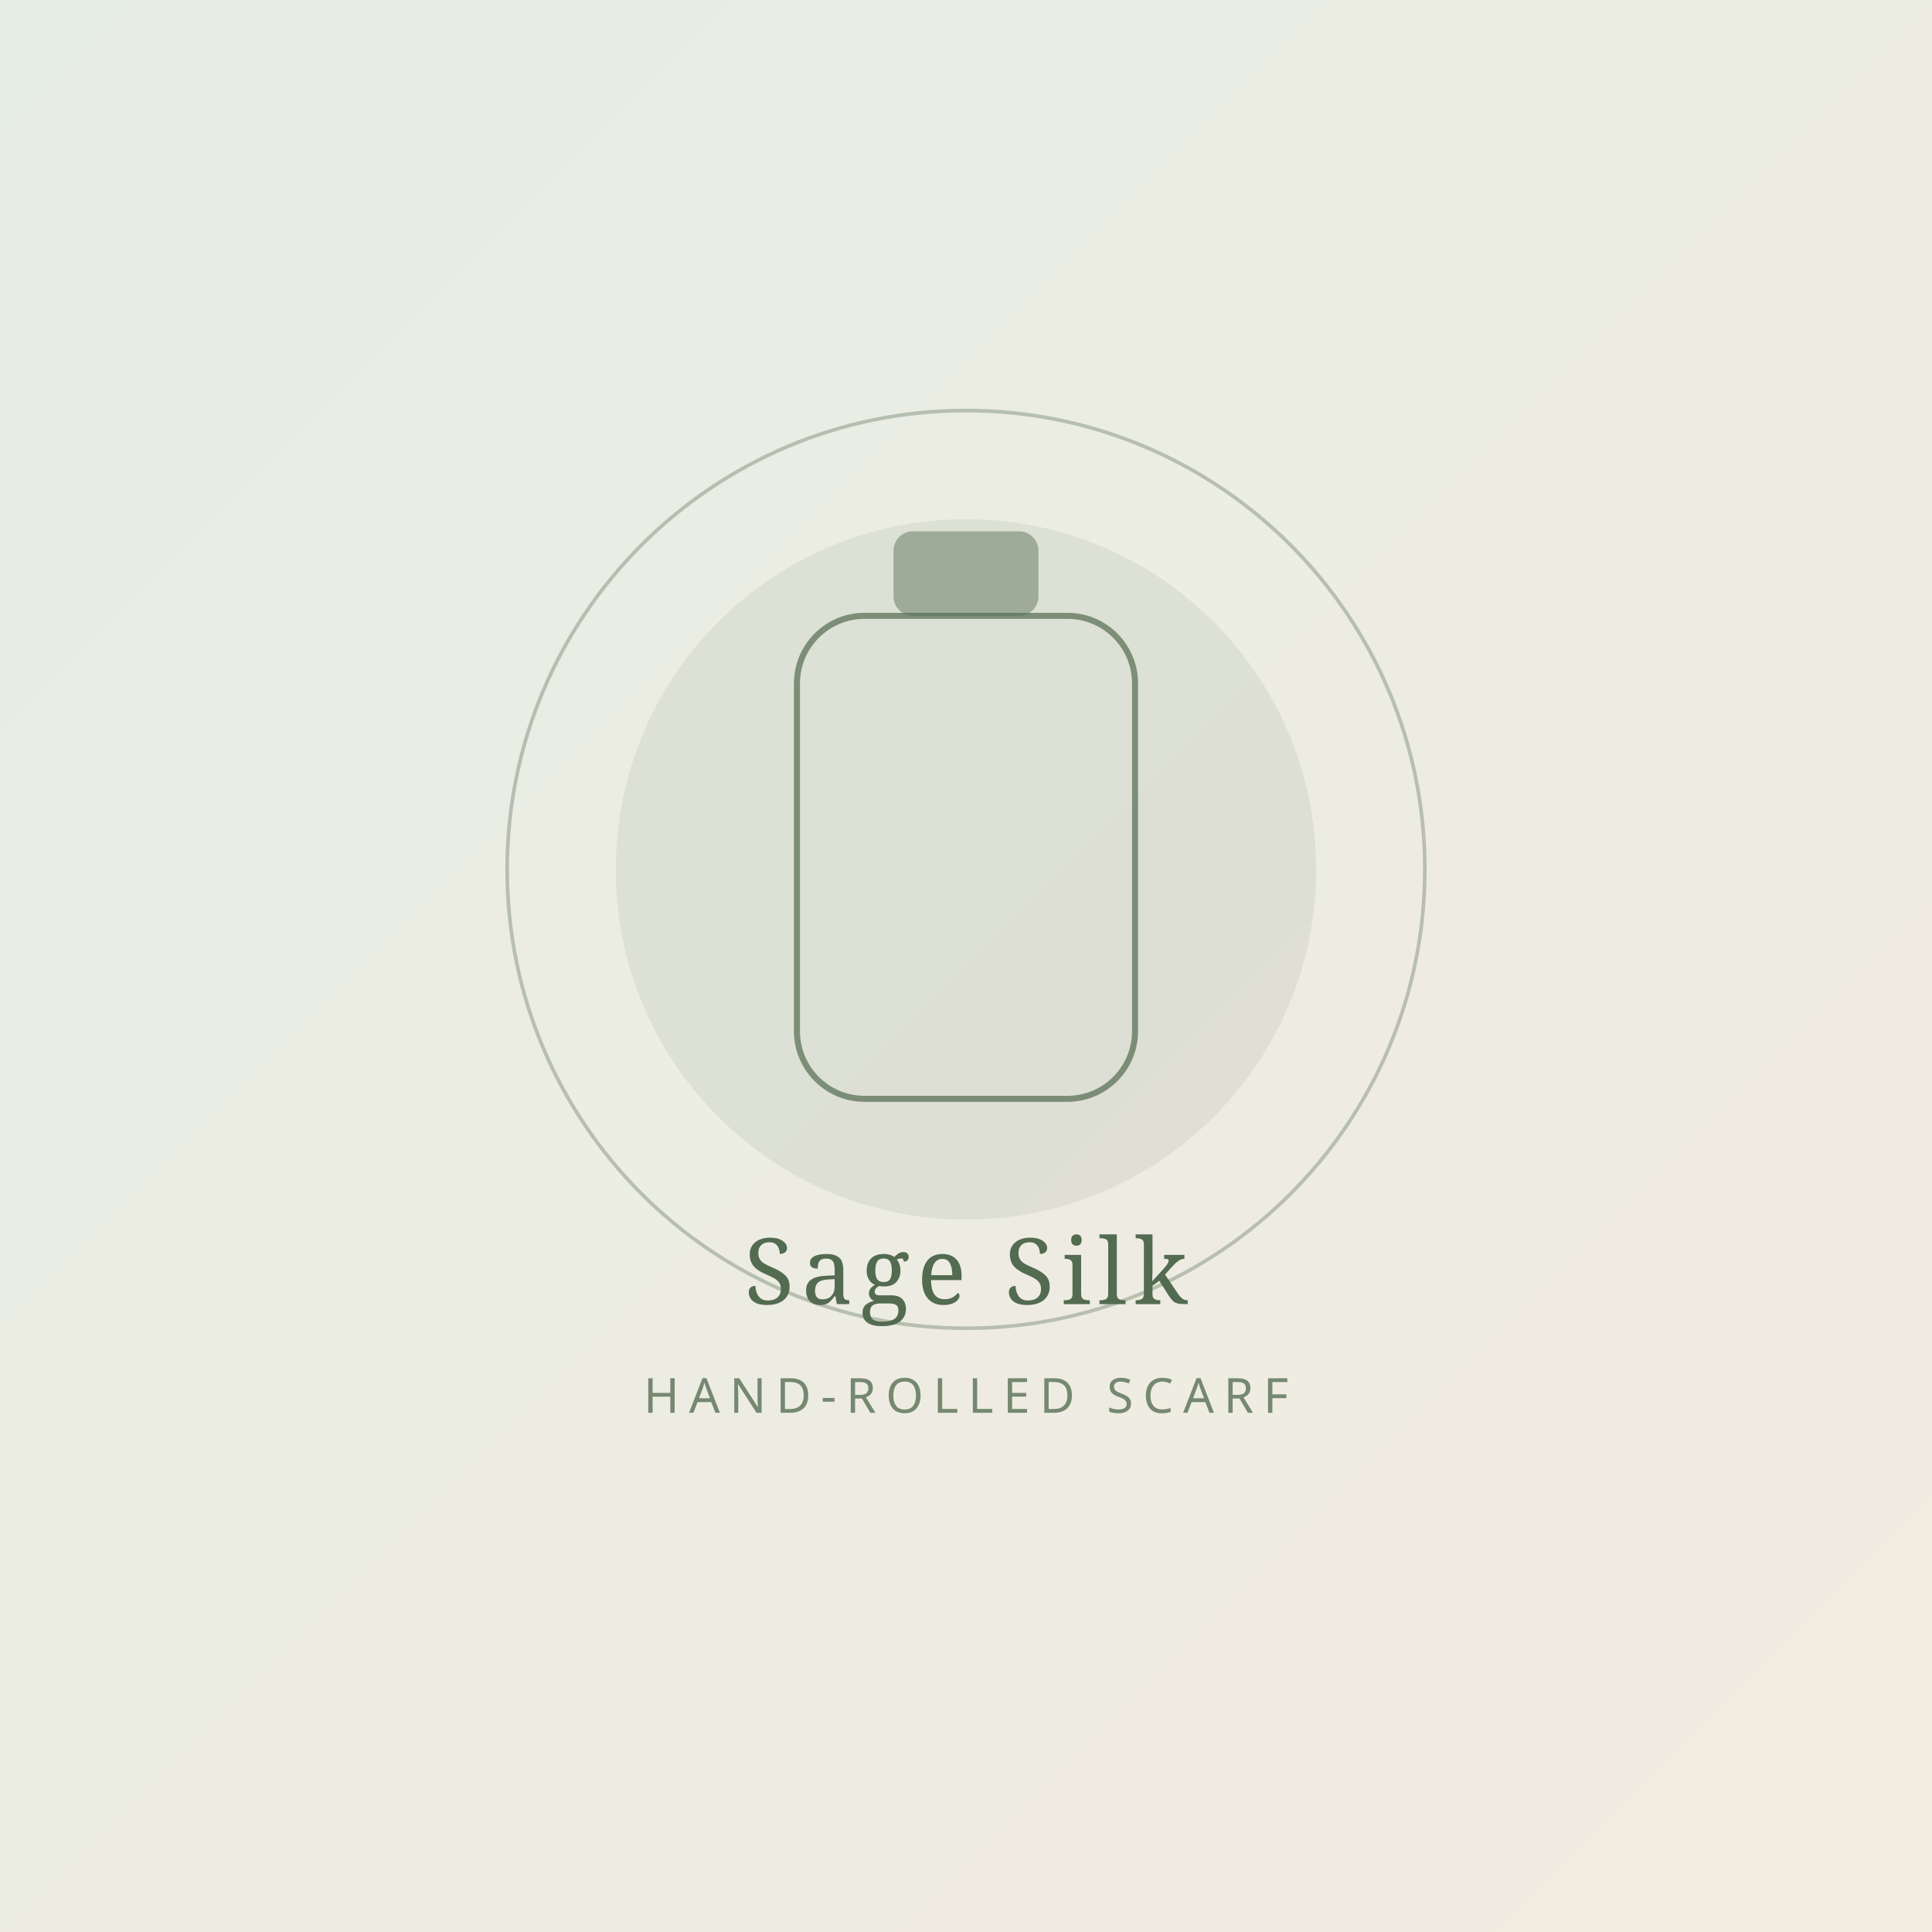
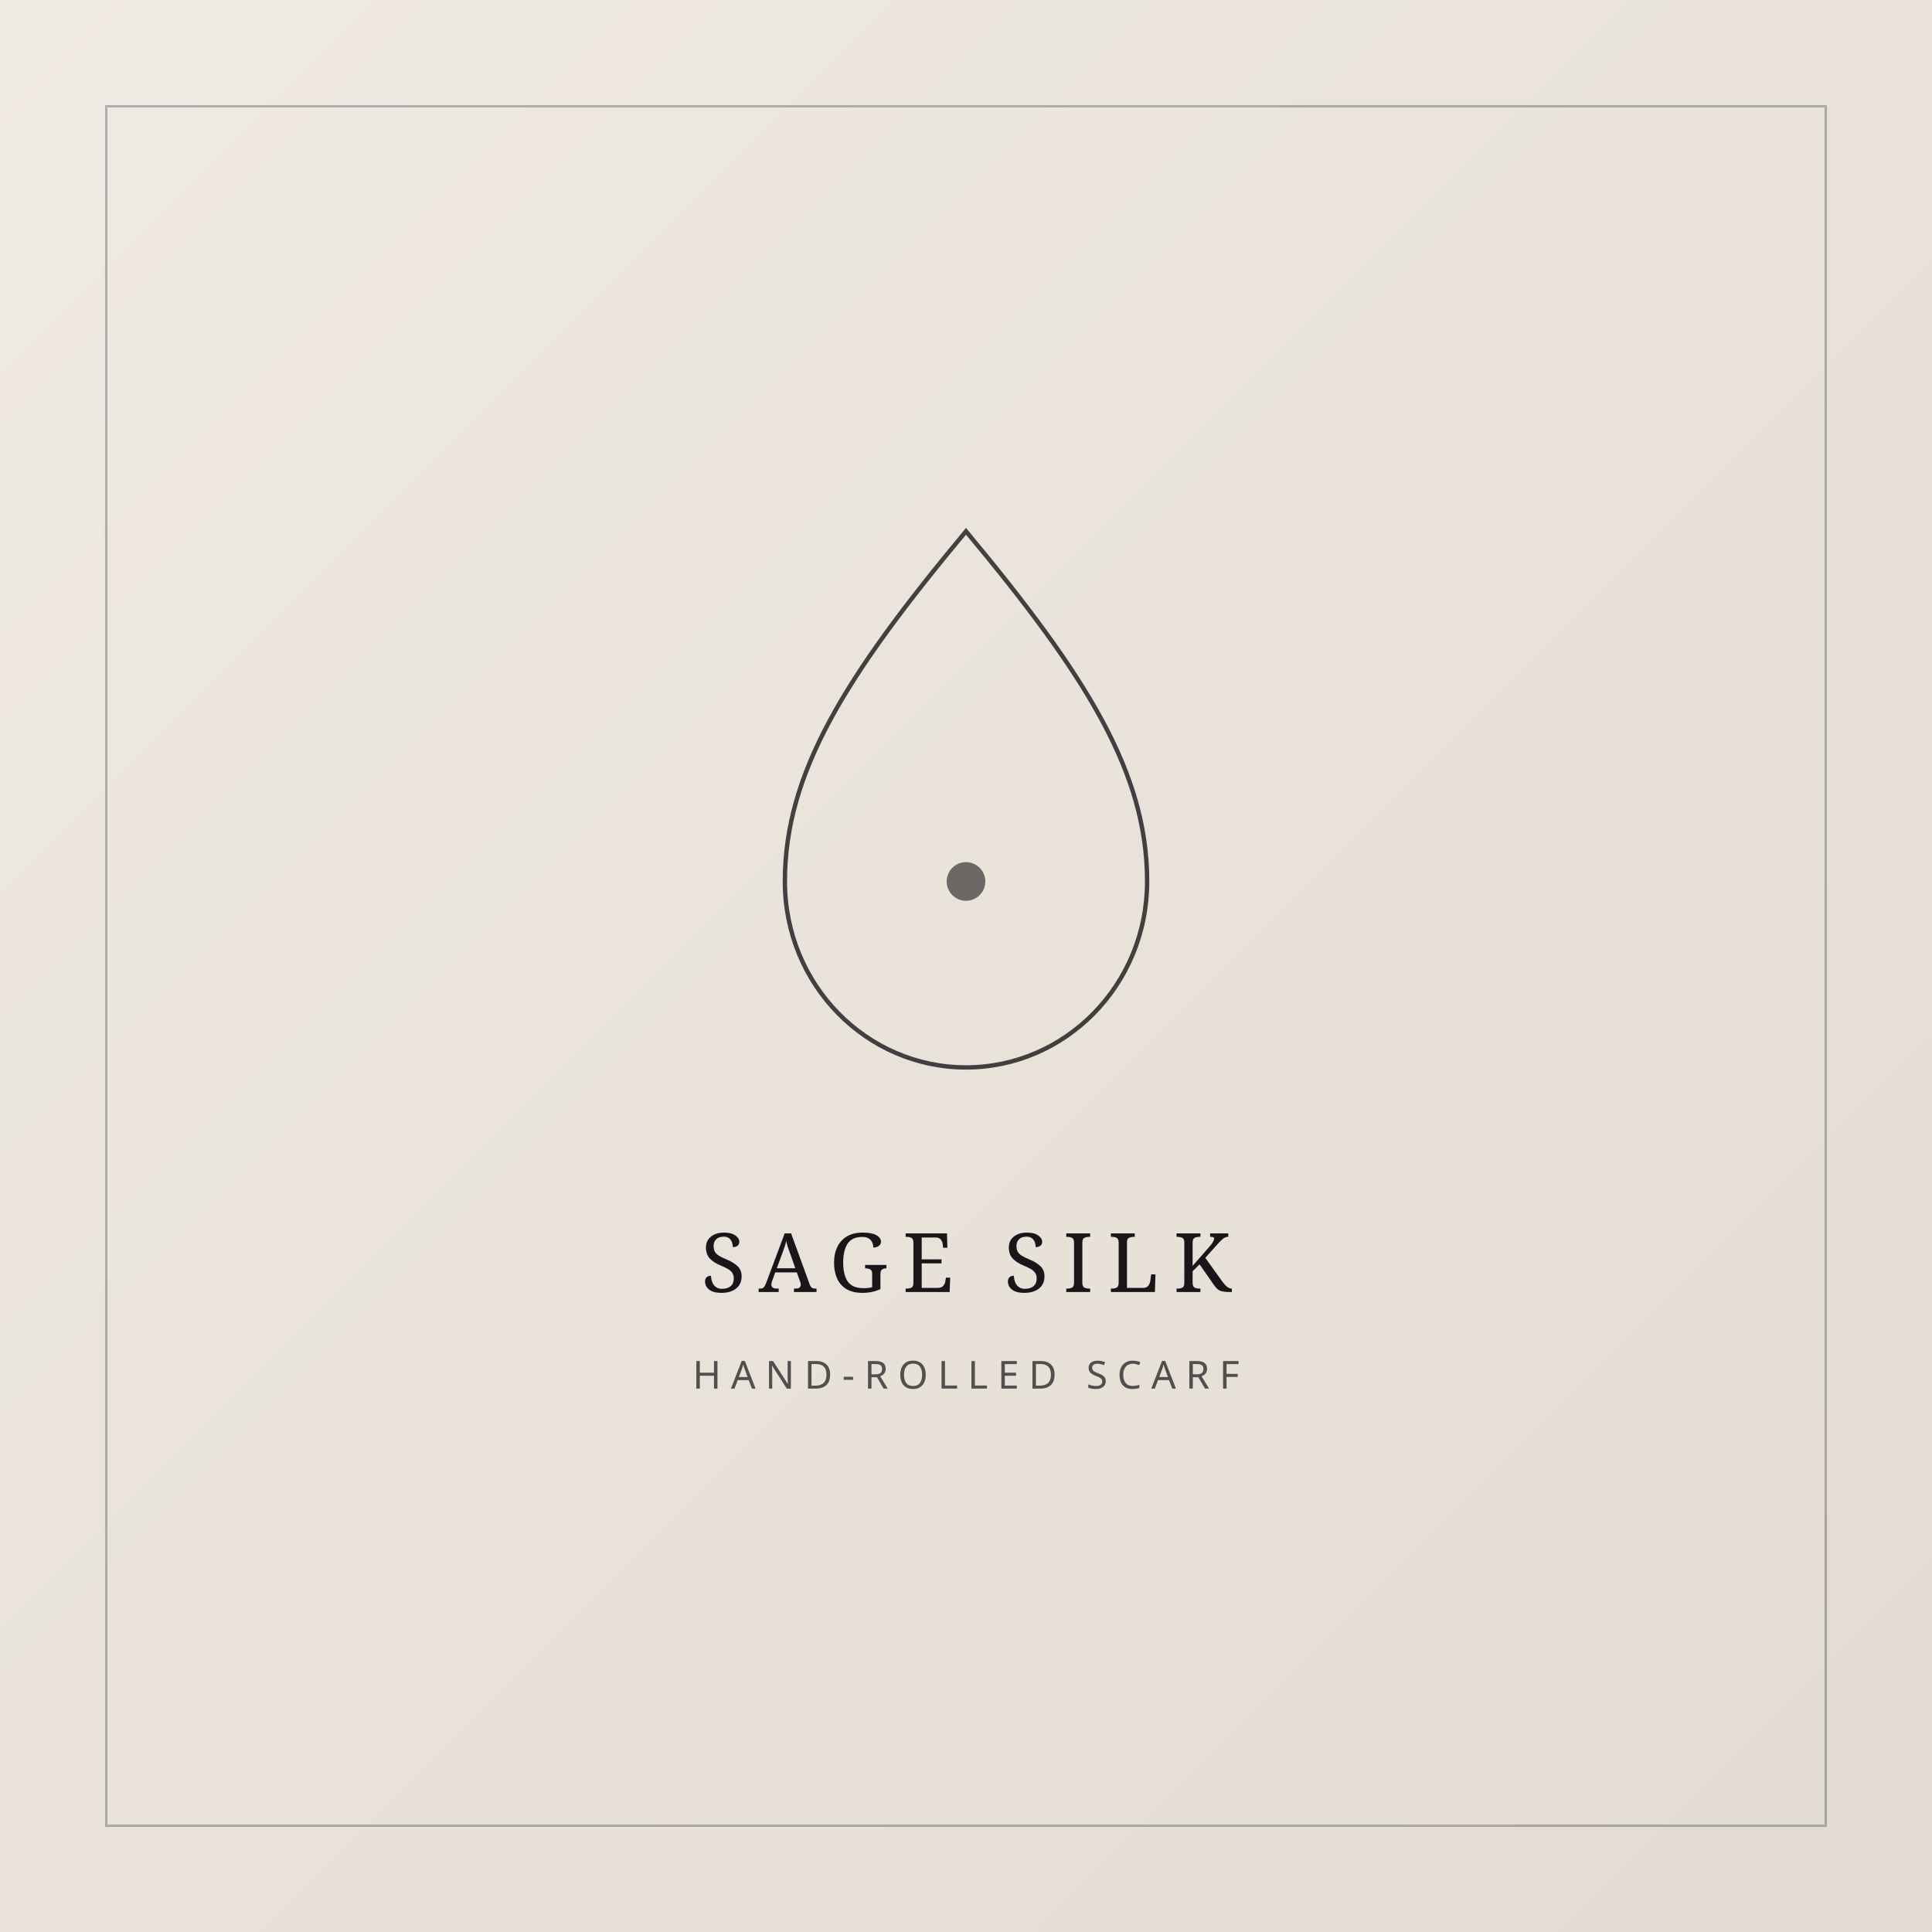
<svg xmlns="http://www.w3.org/2000/svg" viewBox="0 0 800 800">
  <defs>
    <linearGradient id="g" x1="0%" y1="0%" x2="100%" y2="100%">
-       <stop offset="0%" stop-color="#e6ede4" />
-       <stop offset="100%" stop-color="#f3ece1" />
+       <stop offset="0%" stop-color="#EFEAE3" />
+       <stop offset="100%" stop-color="#E2DBD1" />
    </linearGradient>
  </defs>
  <rect width="800" height="800" fill="url(#g)" />
-   <circle cx="400" cy="360" r="190" fill="none" stroke="#536b50" stroke-width="1.5" opacity="0.35" />
-   <circle cx="400" cy="360" r="145" fill="#536b50" opacity="0.1" />
-   <rect x="330" y="255" width="140" height="200" rx="28" fill="none" stroke="#536b50" stroke-width="2.5" opacity="0.7" />
-   <rect x="370" y="220" width="60" height="35" rx="8" fill="#536b50" opacity="0.45" />
-   <text x="400" y="540" text-anchor="middle" font-family="Georgia, serif" font-size="38" fill="#536b50" letter-spacing="3">Sage Silk</text>
-   <text x="400" y="585" text-anchor="middle" font-family="sans-serif" font-size="20" fill="#536b50" opacity="0.78" letter-spacing="4">HAND-ROLLED SCARF</text>
+   <rect x="44" y="44" width="712" height="712" fill="none" stroke="#191619" stroke-width="1" opacity="0.28" />
+   <path d="M400 220 C350 280 325 320 325 365 C325 408 359 442 400 442 C441 442 475 408 475 365 C475 320 450 280 400 220 Z" fill="none" stroke="#191619" stroke-width="1.8" opacity="0.8" />
+   <circle cx="400" cy="365" r="8" fill="#191619" opacity="0.6" />
+   <text x="400" y="535" text-anchor="middle" font-family="Georgia, serif" font-size="34" fill="#191619" letter-spacing="6">SAGE SILK</text>
+   <text x="400" y="575" text-anchor="middle" font-family="sans-serif" font-size="16" fill="#191619" opacity="0.72" letter-spacing="4">HAND-ROLLED SCARF</text>
</svg>
